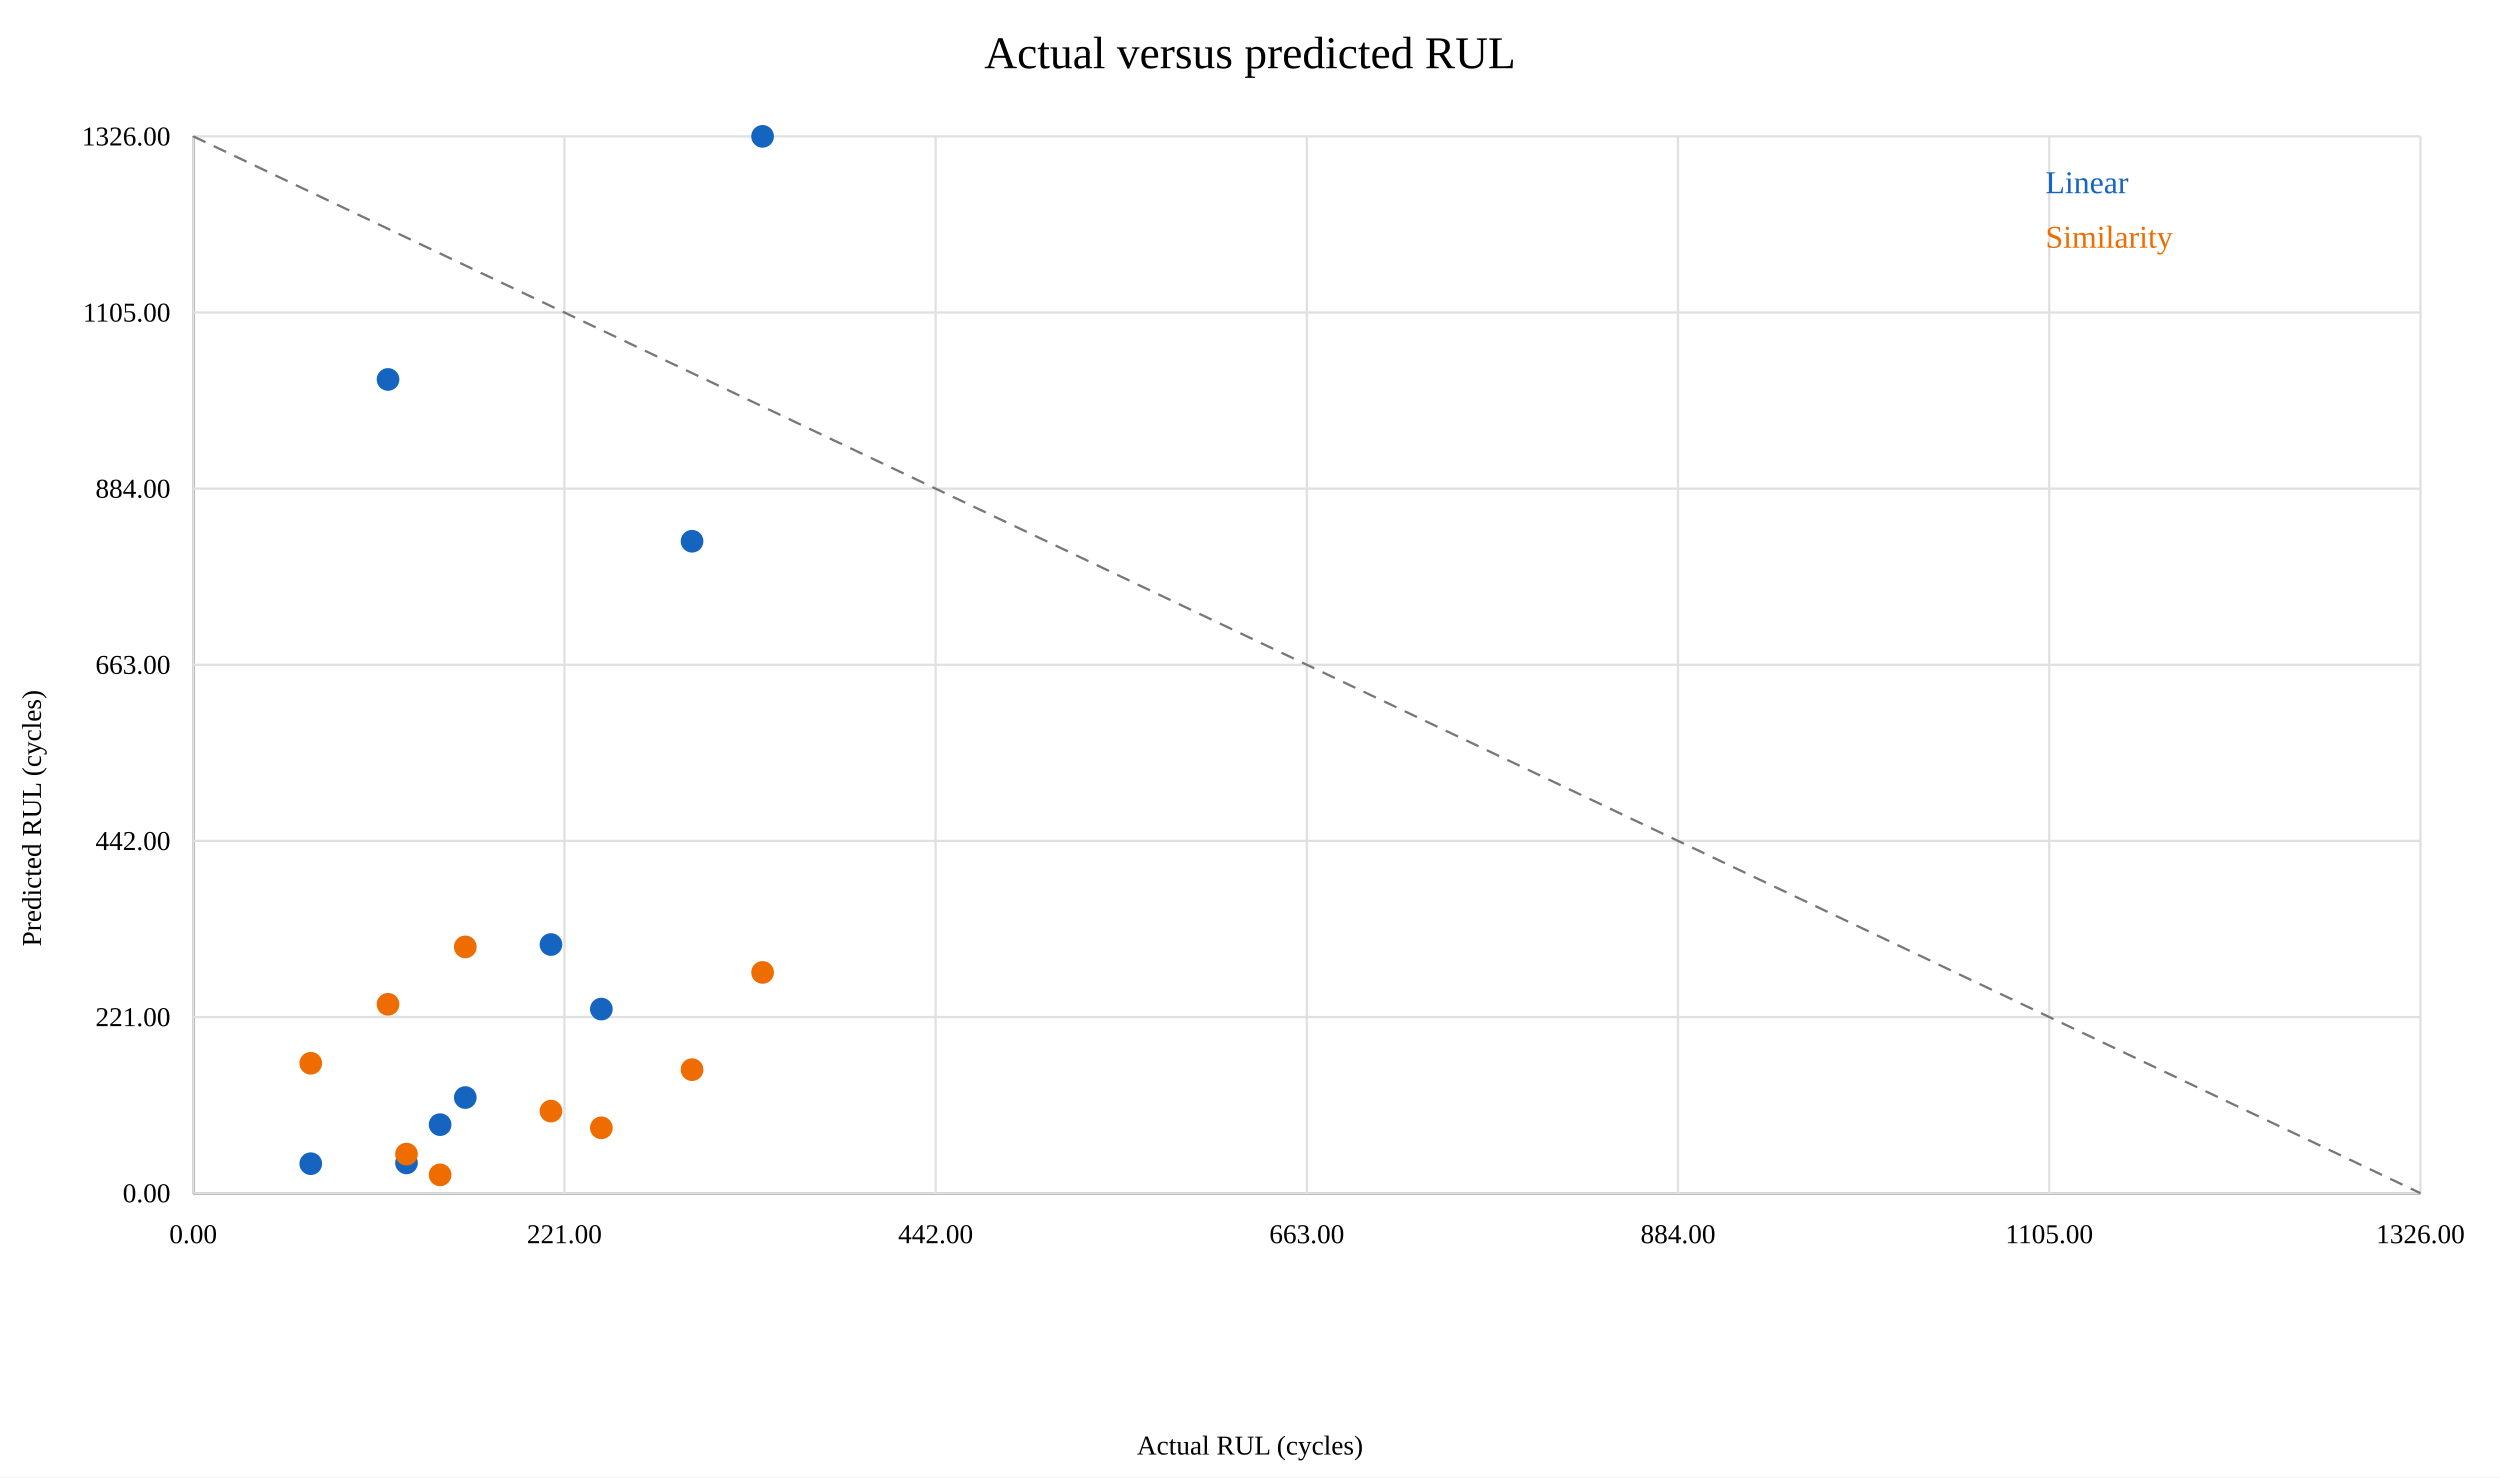
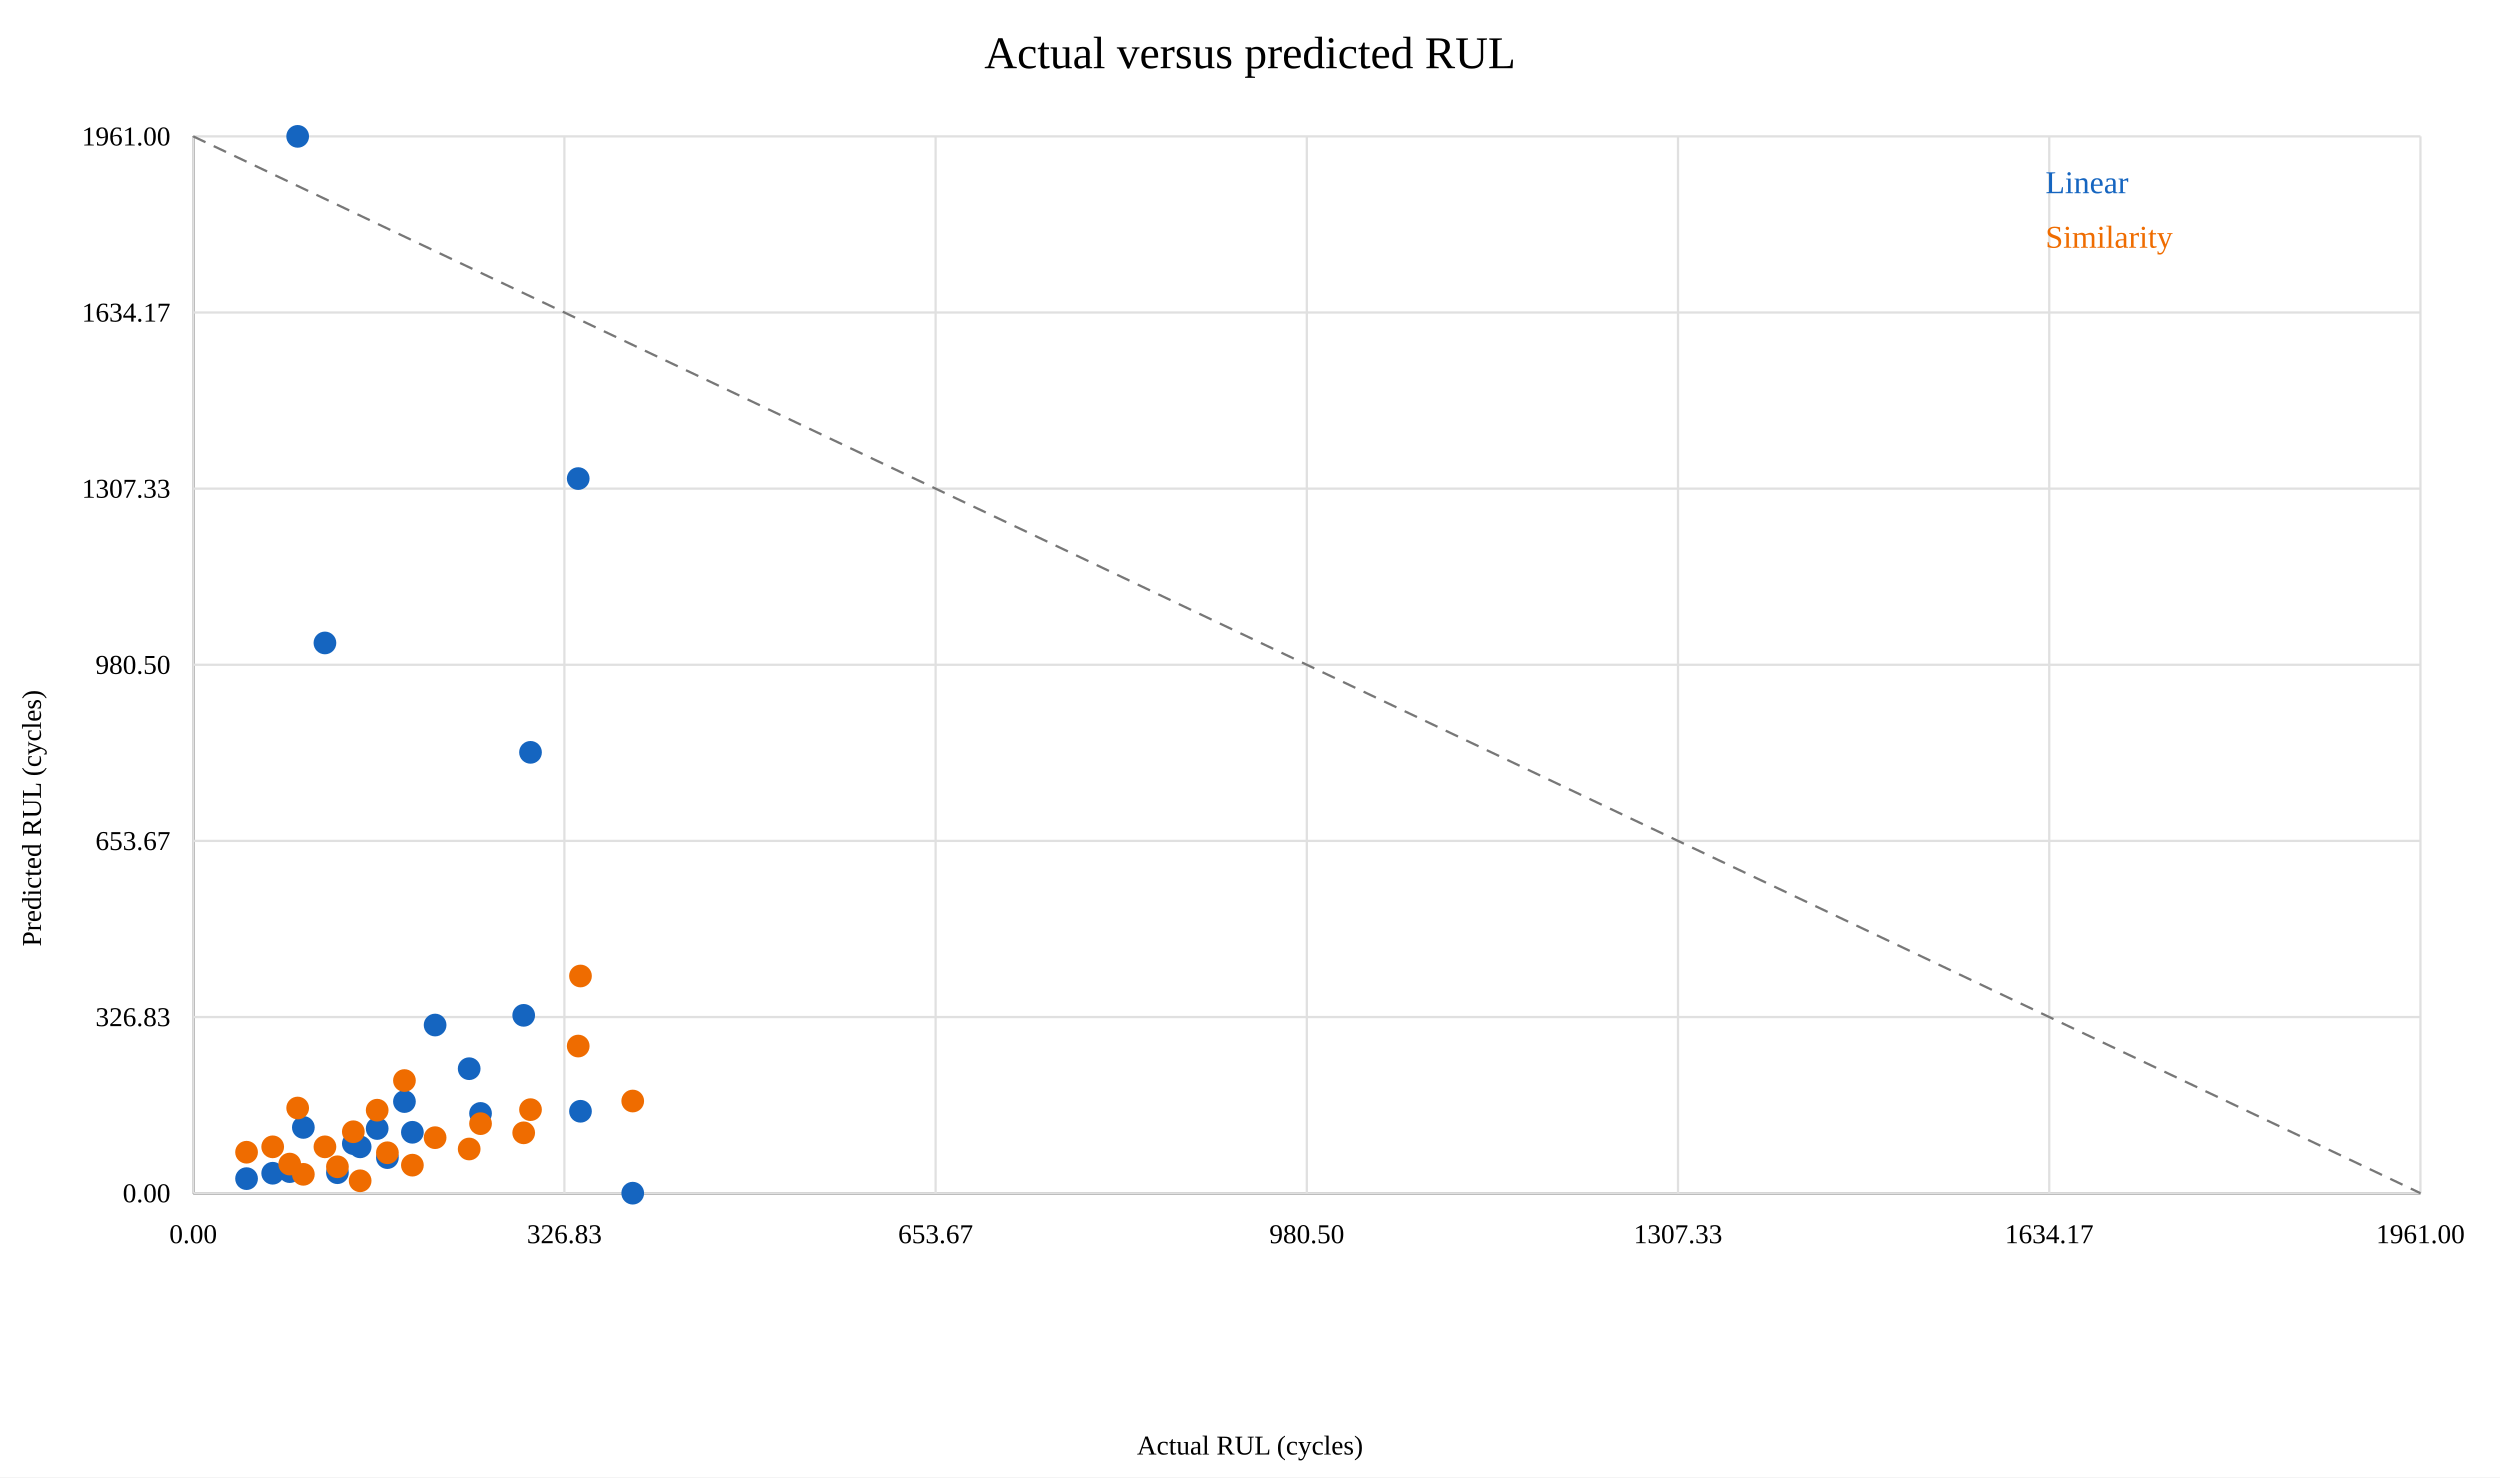
<svg xmlns="http://www.w3.org/2000/svg" width="1100" height="650">
  <rect width="100%" height="100%" fill="white" />
  <text x="550" y="30" text-anchor="middle" font-size="20">Actual versus predicted RUL</text>
  <line x1="85" y1="525" x2="1065" y2="525" stroke="black" />
  <line x1="85" y1="60" x2="85" y2="525" stroke="black" />
  <text x="550" y="640" text-anchor="middle">Actual RUL (cycles)</text>
  <text transform="translate(18 360) rotate(-90)" text-anchor="middle">Predicted RUL (cycles)</text>
  <line x1="85.00" y1="60" x2="85.00" y2="525" stroke="#e0e0e0" />
  <line x1="85" y1="525.00" x2="1065" y2="525.00" stroke="#e0e0e0" />
  <text x="85.00" y="547" text-anchor="middle" font-size="12">0.00</text>
  <text x="75" y="529.00" text-anchor="end" font-size="12">0.00</text>
  <line x1="248.33" y1="60" x2="248.33" y2="525" stroke="#e0e0e0" />
  <line x1="85" y1="447.50" x2="1065" y2="447.50" stroke="#e0e0e0" />
-   <text x="248.33" y="547" text-anchor="middle" font-size="12">221.00</text>
-   <text x="75" y="451.50" text-anchor="end" font-size="12">221.00</text>
+   <text x="248.33" y="547" text-anchor="middle" font-size="12">326.83</text>
+   <text x="75" y="451.50" text-anchor="end" font-size="12">326.83</text>
  <line x1="411.67" y1="60" x2="411.67" y2="525" stroke="#e0e0e0" />
  <line x1="85" y1="370.00" x2="1065" y2="370.00" stroke="#e0e0e0" />
-   <text x="411.67" y="547" text-anchor="middle" font-size="12">442.00</text>
-   <text x="75" y="374.00" text-anchor="end" font-size="12">442.00</text>
+   <text x="411.67" y="547" text-anchor="middle" font-size="12">653.67</text>
+   <text x="75" y="374.00" text-anchor="end" font-size="12">653.67</text>
  <line x1="575.00" y1="60" x2="575.00" y2="525" stroke="#e0e0e0" />
  <line x1="85" y1="292.50" x2="1065" y2="292.50" stroke="#e0e0e0" />
-   <text x="575.00" y="547" text-anchor="middle" font-size="12">663.00</text>
-   <text x="75" y="296.50" text-anchor="end" font-size="12">663.00</text>
+   <text x="575.00" y="547" text-anchor="middle" font-size="12">980.50</text>
+   <text x="75" y="296.50" text-anchor="end" font-size="12">980.50</text>
  <line x1="738.33" y1="60" x2="738.33" y2="525" stroke="#e0e0e0" />
  <line x1="85" y1="215.00" x2="1065" y2="215.00" stroke="#e0e0e0" />
-   <text x="738.33" y="547" text-anchor="middle" font-size="12">884.00</text>
-   <text x="75" y="219.00" text-anchor="end" font-size="12">884.00</text>
+   <text x="738.33" y="547" text-anchor="middle" font-size="12">1307.33</text>
+   <text x="75" y="219.00" text-anchor="end" font-size="12">1307.33</text>
  <line x1="901.67" y1="60" x2="901.67" y2="525" stroke="#e0e0e0" />
  <line x1="85" y1="137.50" x2="1065" y2="137.50" stroke="#e0e0e0" />
-   <text x="901.67" y="547" text-anchor="middle" font-size="12">1105.00</text>
-   <text x="75" y="141.50" text-anchor="end" font-size="12">1105.00</text>
+   <text x="901.67" y="547" text-anchor="middle" font-size="12">1634.17</text>
+   <text x="75" y="141.50" text-anchor="end" font-size="12">1634.17</text>
  <line x1="1065.00" y1="60" x2="1065.00" y2="525" stroke="#e0e0e0" />
  <line x1="85" y1="60.00" x2="1065" y2="60.00" stroke="#e0e0e0" />
-   <text x="1065.00" y="547" text-anchor="middle" font-size="12">1326.00</text>
-   <text x="75" y="64.00" text-anchor="end" font-size="12">1326.00</text>
-   <circle cx="304.502" cy="238.145" r="5" fill="#1565c0" />
-   <circle cx="242.421" cy="415.588" r="5" fill="#1565c0" />
-   <circle cx="178.861" cy="511.674" r="5" fill="#1565c0" />
-   <circle cx="204.729" cy="482.919" r="5" fill="#1565c0" />
-   <circle cx="170.732" cy="166.957" r="5" fill="#1565c0" />
-   <circle cx="136.735" cy="512.025" r="5" fill="#1565c0" />
-   <circle cx="335.543" cy="60.0" r="5" fill="#1565c0" />
-   <circle cx="264.593" cy="443.993" r="5" fill="#1565c0" />
-   <circle cx="193.643" cy="494.842" r="5" fill="#1565c0" />
+   <text x="1065.00" y="547" text-anchor="middle" font-size="12">1961.00</text>
+   <text x="75" y="64.00" text-anchor="end" font-size="12">1961.00</text>
+   <circle cx="278.401" cy="525.0" r="5" fill="#1565c0" />
+   <circle cx="254.414" cy="210.574" r="5" fill="#1565c0" />
+   <circle cx="230.426" cy="446.749" r="5" fill="#1565c0" />
+   <circle cx="206.438" cy="470.224" r="5" fill="#1565c0" />
+   <circle cx="181.451" cy="498.205" r="5" fill="#1565c0" />
+   <circle cx="158.463" cy="504.607" r="5" fill="#1565c0" />
+   <circle cx="133.475" cy="496.071" r="5" fill="#1565c0" />
+   <circle cx="255.413" cy="488.957" r="5" fill="#1565c0" />
+   <circle cx="233.424" cy="331.033" r="5" fill="#1565c0" />
+   <circle cx="211.435" cy="489.906" r="5" fill="#1565c0" />
+   <circle cx="191.446" cy="451.017" r="5" fill="#1565c0" />
+   <circle cx="170.456" cy="509.35" r="5" fill="#1565c0" />
+   <circle cx="148.468" cy="515.989" r="5" fill="#1565c0" />
+   <circle cx="127.478" cy="515.515" r="5" fill="#1565c0" />
+   <circle cx="177.953" cy="484.689" r="5" fill="#1565c0" />
+   <circle cx="165.959" cy="496.545" r="5" fill="#1565c0" />
+   <circle cx="155.464" cy="503.185" r="5" fill="#1565c0" />
+   <circle cx="142.97" cy="282.896" r="5" fill="#1565c0" />
+   <circle cx="130.977" cy="60.0" r="5" fill="#1565c0" />
+   <circle cx="119.982" cy="516.226" r="5" fill="#1565c0" />
+   <circle cx="108.488" cy="518.598" r="5" fill="#1565c0" />
  <text x="900" y="85" fill="#1565c0" font-size="14">Linear</text>
-   <circle cx="304.502" cy="470.645" r="5" fill="#ef6c00" />
-   <circle cx="242.421" cy="488.88" r="5" fill="#ef6c00" />
-   <circle cx="178.861" cy="507.817" r="5" fill="#ef6c00" />
-   <circle cx="204.729" cy="416.64" r="5" fill="#ef6c00" />
-   <circle cx="170.732" cy="441.889" r="5" fill="#ef6c00" />
-   <circle cx="136.735" cy="467.839" r="5" fill="#ef6c00" />
-   <circle cx="335.543" cy="427.862" r="5" fill="#ef6c00" />
-   <circle cx="264.593" cy="496.244" r="5" fill="#ef6c00" />
-   <circle cx="193.643" cy="516.934" r="5" fill="#ef6c00" />
+   <circle cx="278.401" cy="484.452" r="5" fill="#ef6c00" />
+   <circle cx="254.414" cy="460.265" r="5" fill="#ef6c00" />
+   <circle cx="230.426" cy="498.442" r="5" fill="#ef6c00" />
+   <circle cx="206.438" cy="505.556" r="5" fill="#ef6c00" />
+   <circle cx="181.451" cy="512.67" r="5" fill="#ef6c00" />
+   <circle cx="158.463" cy="519.546" r="5" fill="#ef6c00" />
+   <circle cx="133.475" cy="516.701" r="5" fill="#ef6c00" />
+   <circle cx="255.413" cy="429.439" r="5" fill="#ef6c00" />
+   <circle cx="233.424" cy="488.246" r="5" fill="#ef6c00" />
+   <circle cx="211.435" cy="494.411" r="5" fill="#ef6c00" />
+   <circle cx="191.446" cy="500.576" r="5" fill="#ef6c00" />
+   <circle cx="170.456" cy="507.216" r="5" fill="#ef6c00" />
+   <circle cx="148.468" cy="513.381" r="5" fill="#ef6c00" />
+   <circle cx="127.478" cy="512.195" r="5" fill="#ef6c00" />
+   <circle cx="177.953" cy="475.441" r="5" fill="#ef6c00" />
+   <circle cx="165.959" cy="488.483" r="5" fill="#ef6c00" />
+   <circle cx="155.464" cy="497.968" r="5" fill="#ef6c00" />
+   <circle cx="142.97" cy="504.607" r="5" fill="#ef6c00" />
+   <circle cx="130.977" cy="487.534" r="5" fill="#ef6c00" />
+   <circle cx="119.982" cy="504.607" r="5" fill="#ef6c00" />
+   <circle cx="108.488" cy="506.979" r="5" fill="#ef6c00" />
  <text x="900" y="109" fill="#ef6c00" font-size="14">Similarity</text>
  <line x1="85.0" y1="60.0" x2="1065.0" y2="525.0" stroke="#777" stroke-dasharray="6,4" />
</svg>
